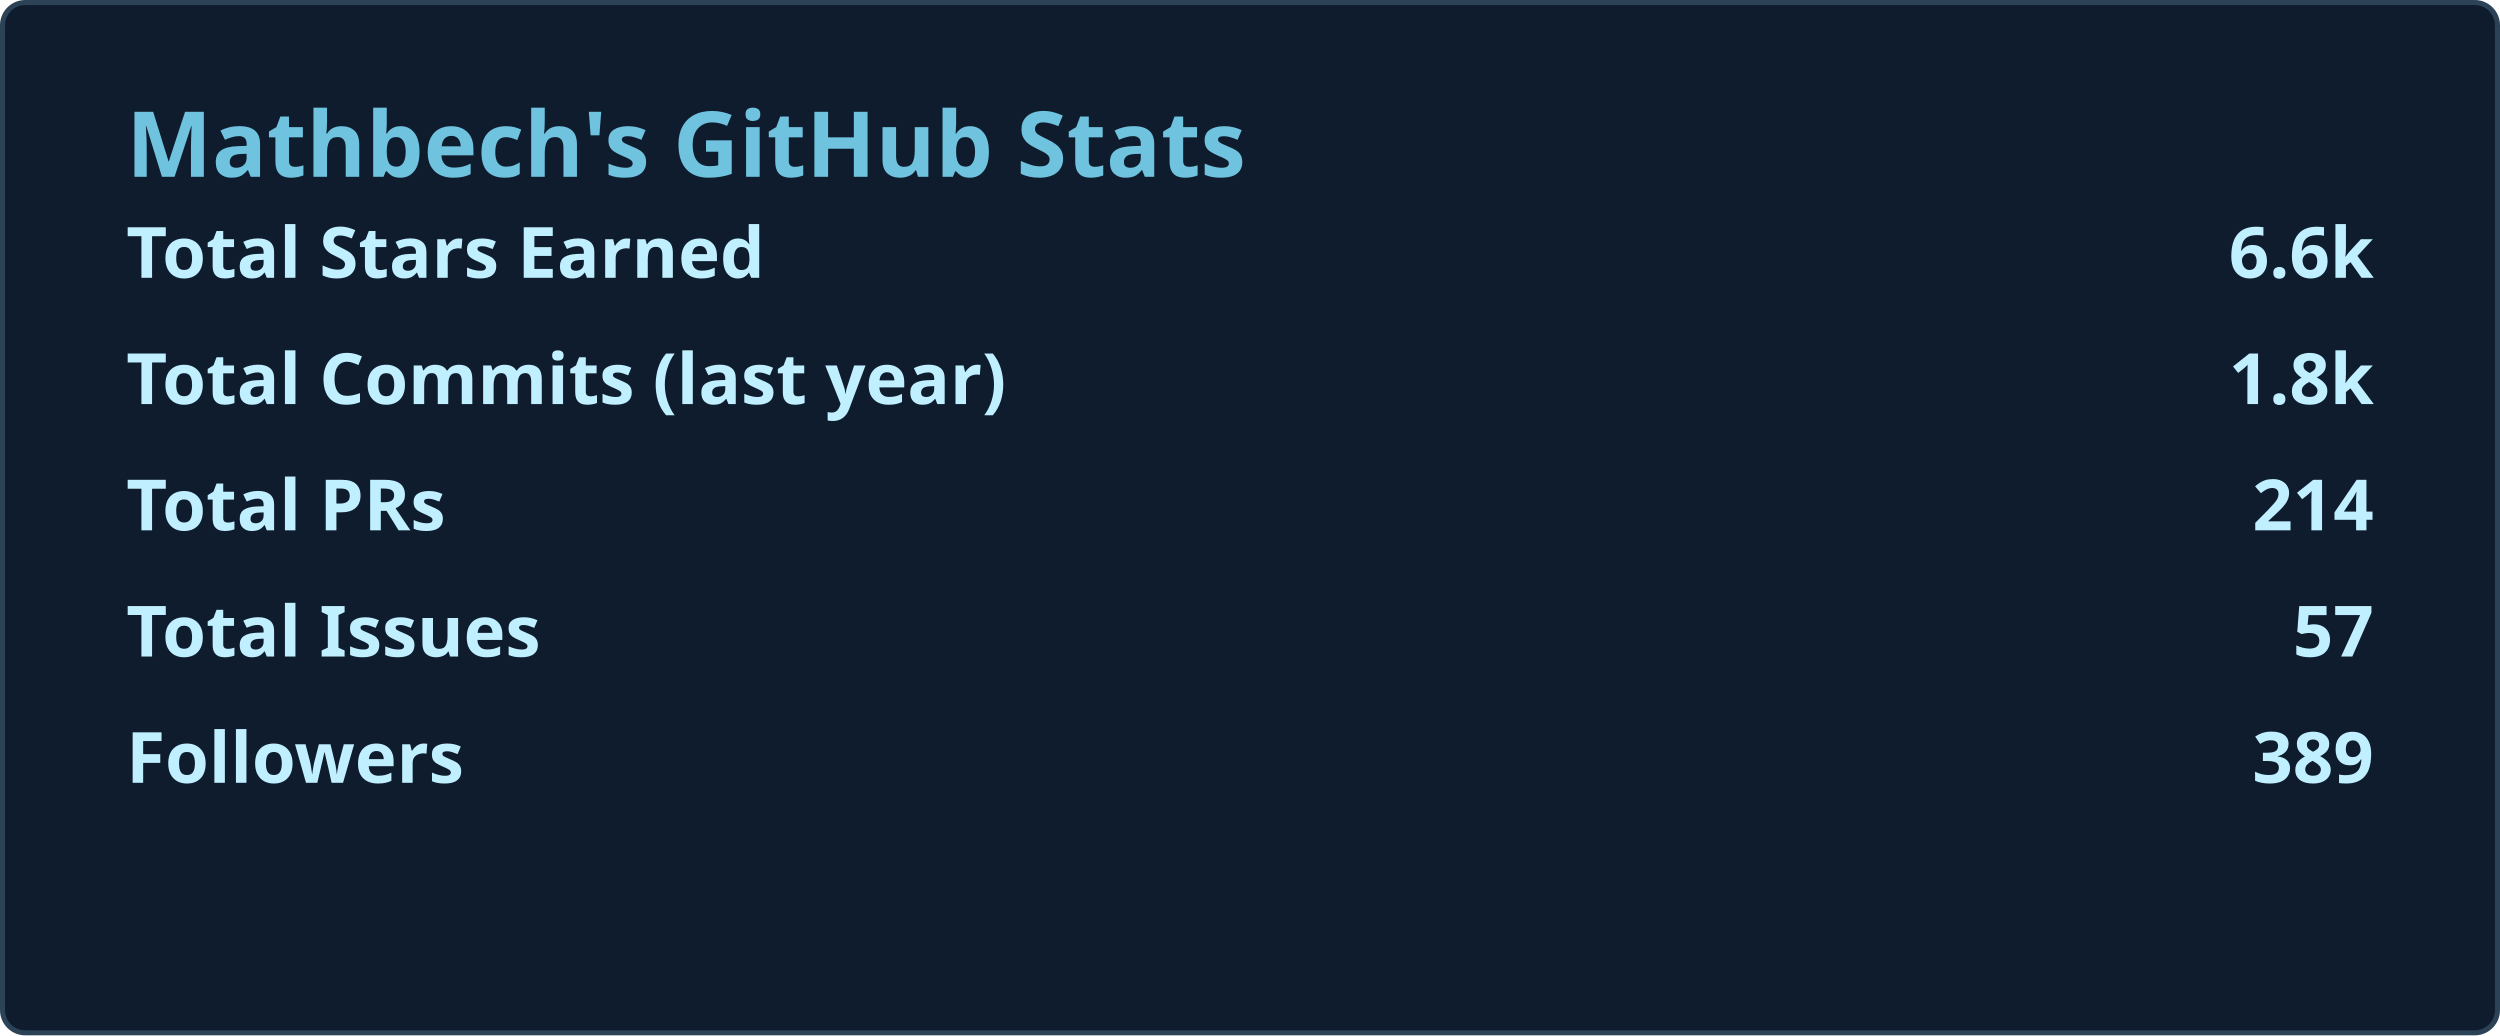
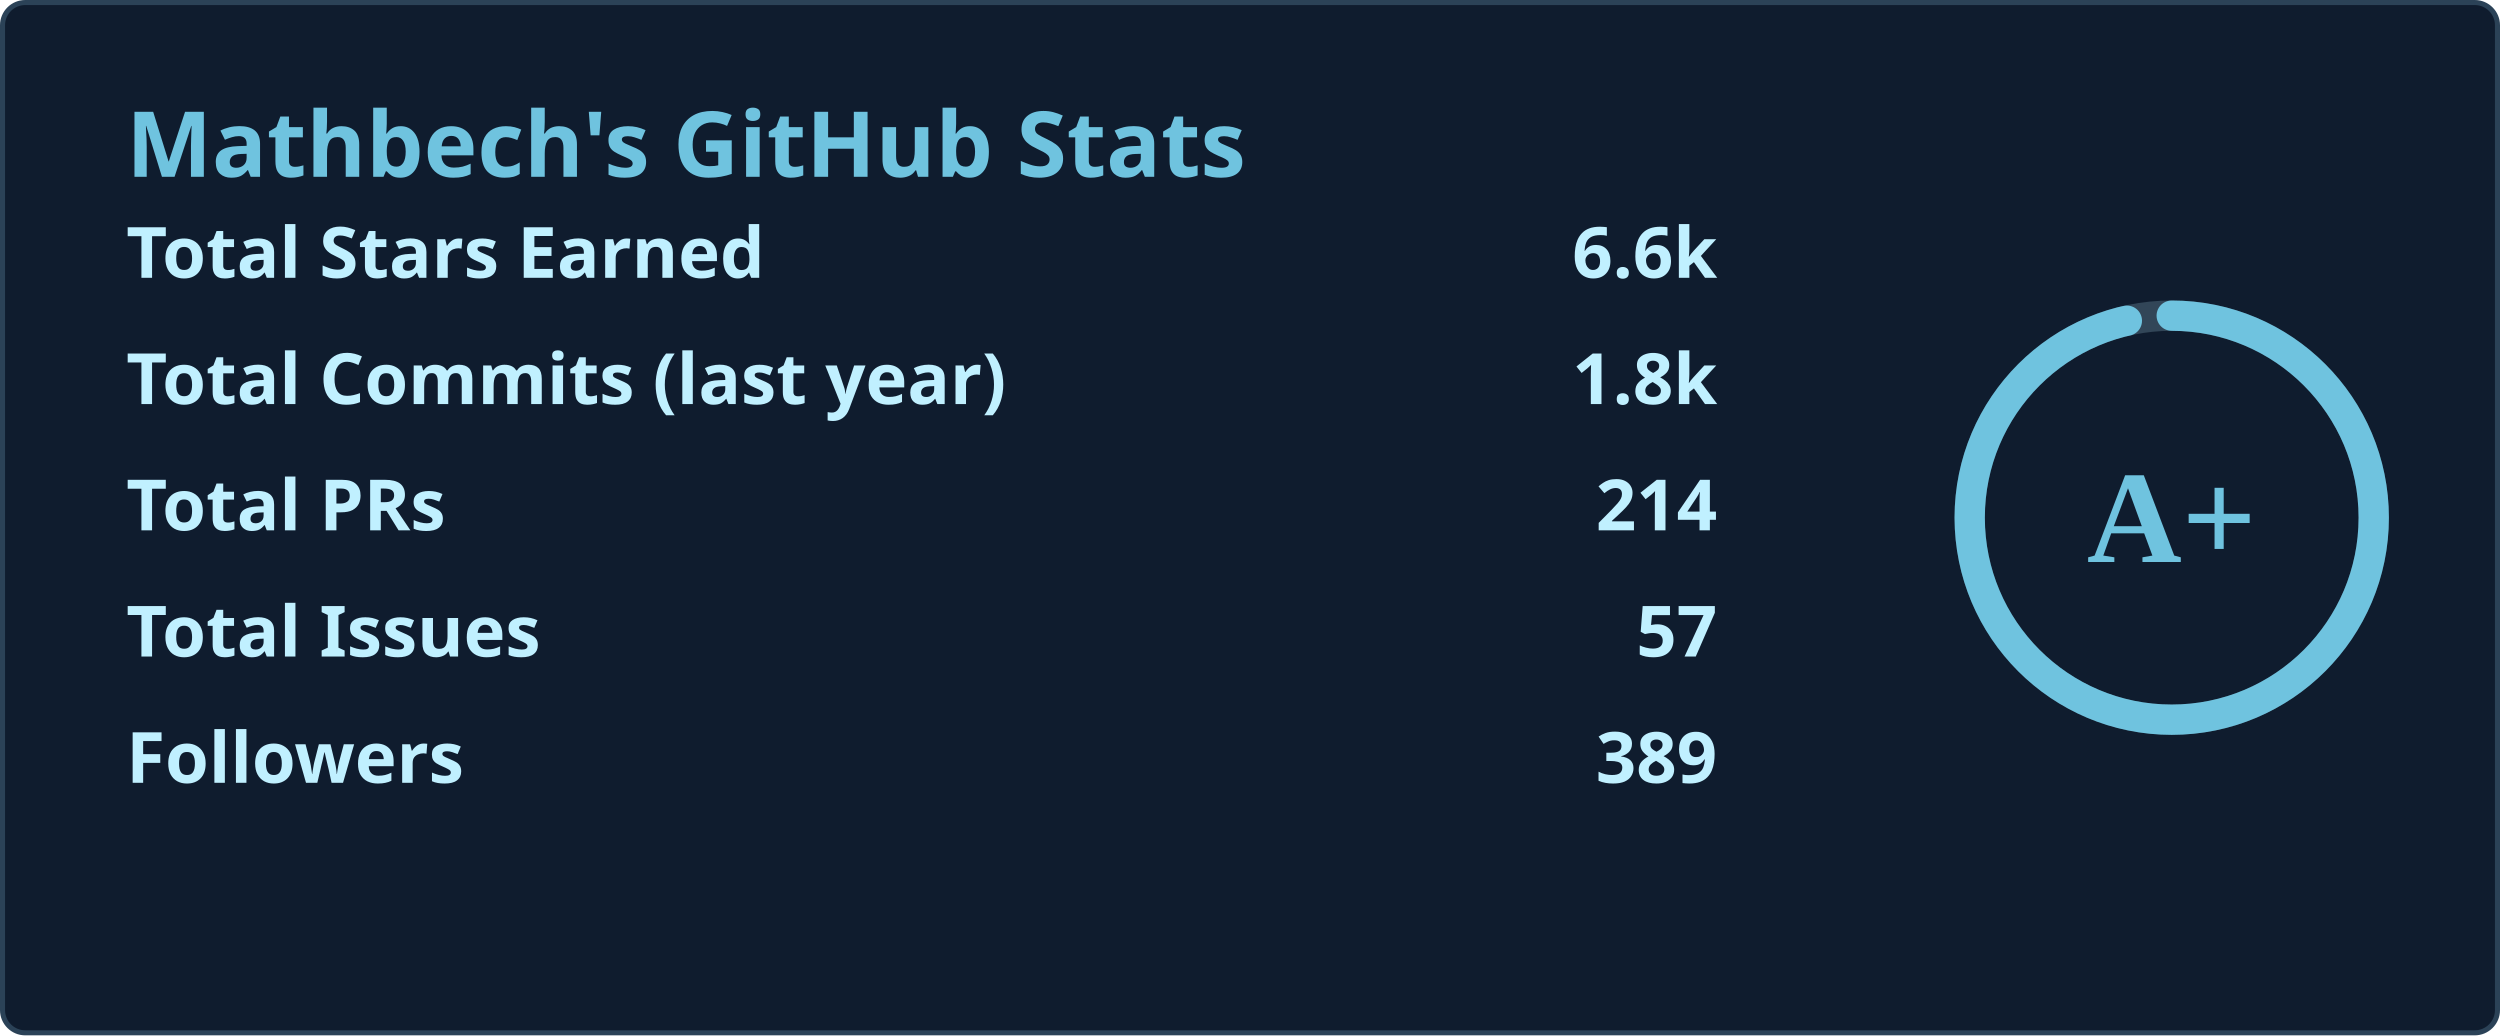
<svg xmlns="http://www.w3.org/2000/svg" width="495" height="205" viewBox="0 0 495 205" fill="none" role="img" aria-label="Mathbech's GitHub Stats">
  <rect x="0.5" y="0.5" rx="4.5" width="494" height="204" fill="#0f1c2e" stroke="#2b4257" stroke-opacity="1" />
  <text x="25" y="35" fill="#6fc3df" font-size="18" font-weight="700" font-family="Segoe UI, Ubuntu, sans-serif">Mathbech's GitHub Stats</text>
  <g font-family="Segoe UI, Ubuntu, sans-serif">
    <g>
      <text x="25" y="55" fill="#c0f0ff" font-size="14" font-weight="600">Total Stars Earned</text>
-       <text x="470" y="55" fill="#c0f0ff" font-size="14" font-weight="700" text-anchor="end">6.6k</text>
+       <text x="340" y="55" fill="#c0f0ff" font-size="14" font-weight="700" text-anchor="end">6.6k</text>
    </g>
    <g>
      <text x="25" y="80" fill="#c0f0ff" font-size="14" font-weight="600">Total Commits (last year)</text>
-       <text x="470" y="80" fill="#c0f0ff" font-size="14" font-weight="700" text-anchor="end">1.8k</text>
+       <text x="340" y="80" fill="#c0f0ff" font-size="14" font-weight="700" text-anchor="end">1.8k</text>
    </g>
    <g>
      <text x="25" y="105" fill="#c0f0ff" font-size="14" font-weight="600">Total PRs</text>
-       <text x="470" y="105" fill="#c0f0ff" font-size="14" font-weight="700" text-anchor="end">214</text>
+       <text x="340" y="105" fill="#c0f0ff" font-size="14" font-weight="700" text-anchor="end">214</text>
    </g>
    <g>
      <text x="25" y="130" fill="#c0f0ff" font-size="14" font-weight="600">Total Issues</text>
-       <text x="470" y="130" fill="#c0f0ff" font-size="14" font-weight="700" text-anchor="end">57</text>
+       <text x="340" y="130" fill="#c0f0ff" font-size="14" font-weight="700" text-anchor="end">57</text>
    </g>
    <g>
      <text x="25" y="155" fill="#c0f0ff" font-size="14" font-weight="600">Followers</text>
-       <text x="470" y="155" fill="#c0f0ff" font-size="14" font-weight="700" text-anchor="end">389</text>
+       <text x="340" y="155" fill="#c0f0ff" font-size="14" font-weight="700" text-anchor="end">389</text>
    </g>
  </g>
+   <g>
+     <circle cx="430" cy="102.5" r="40" fill="none" stroke="#c0f0ff" stroke-opacity="0.2" stroke-width="6" />
+     <circle cx="430" cy="102.5" r="40" fill="none" stroke="#6fc3df" stroke-width="6" stroke-linecap="round" stroke-dasharray="251.33" stroke-dashoffset="8.95" transform="rotate(-90 430 102.5)" />
+     <text x="430" y="102.5" fill="#6fc3df" font-size="26" font-weight="700" text-anchor="middle" dominant-baseline="central">A+</text>
+   </g>
</svg>
